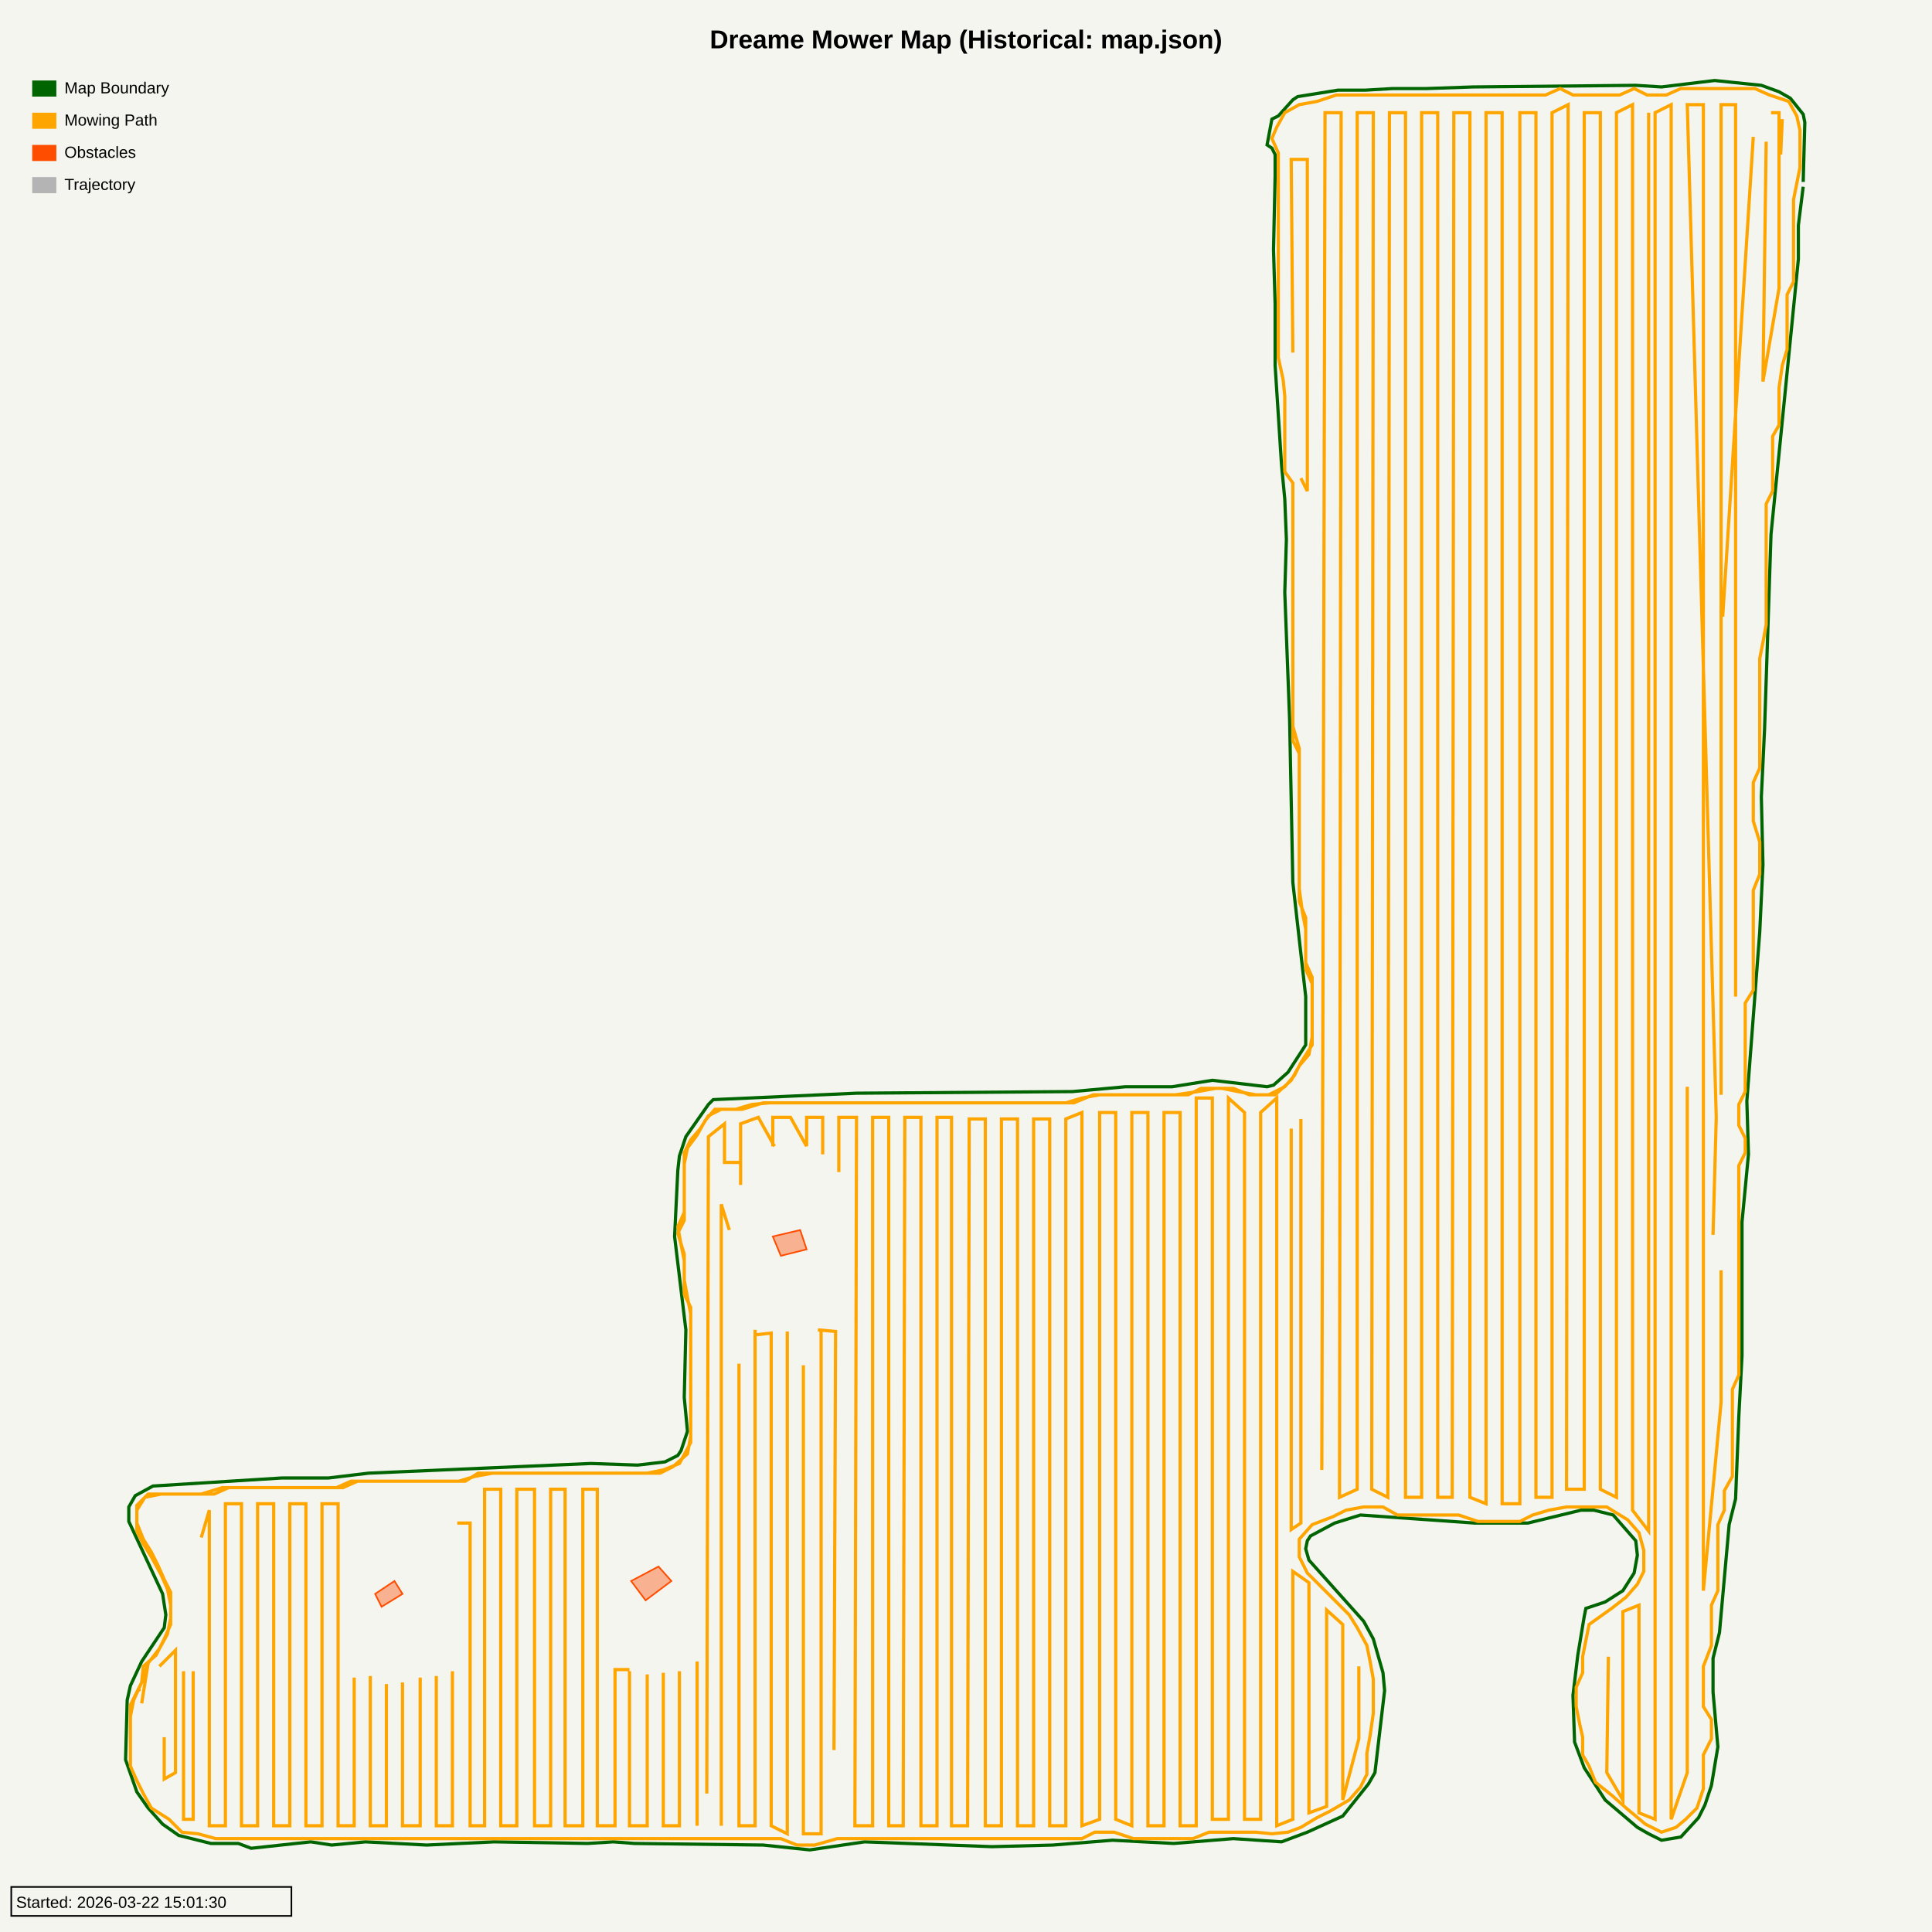
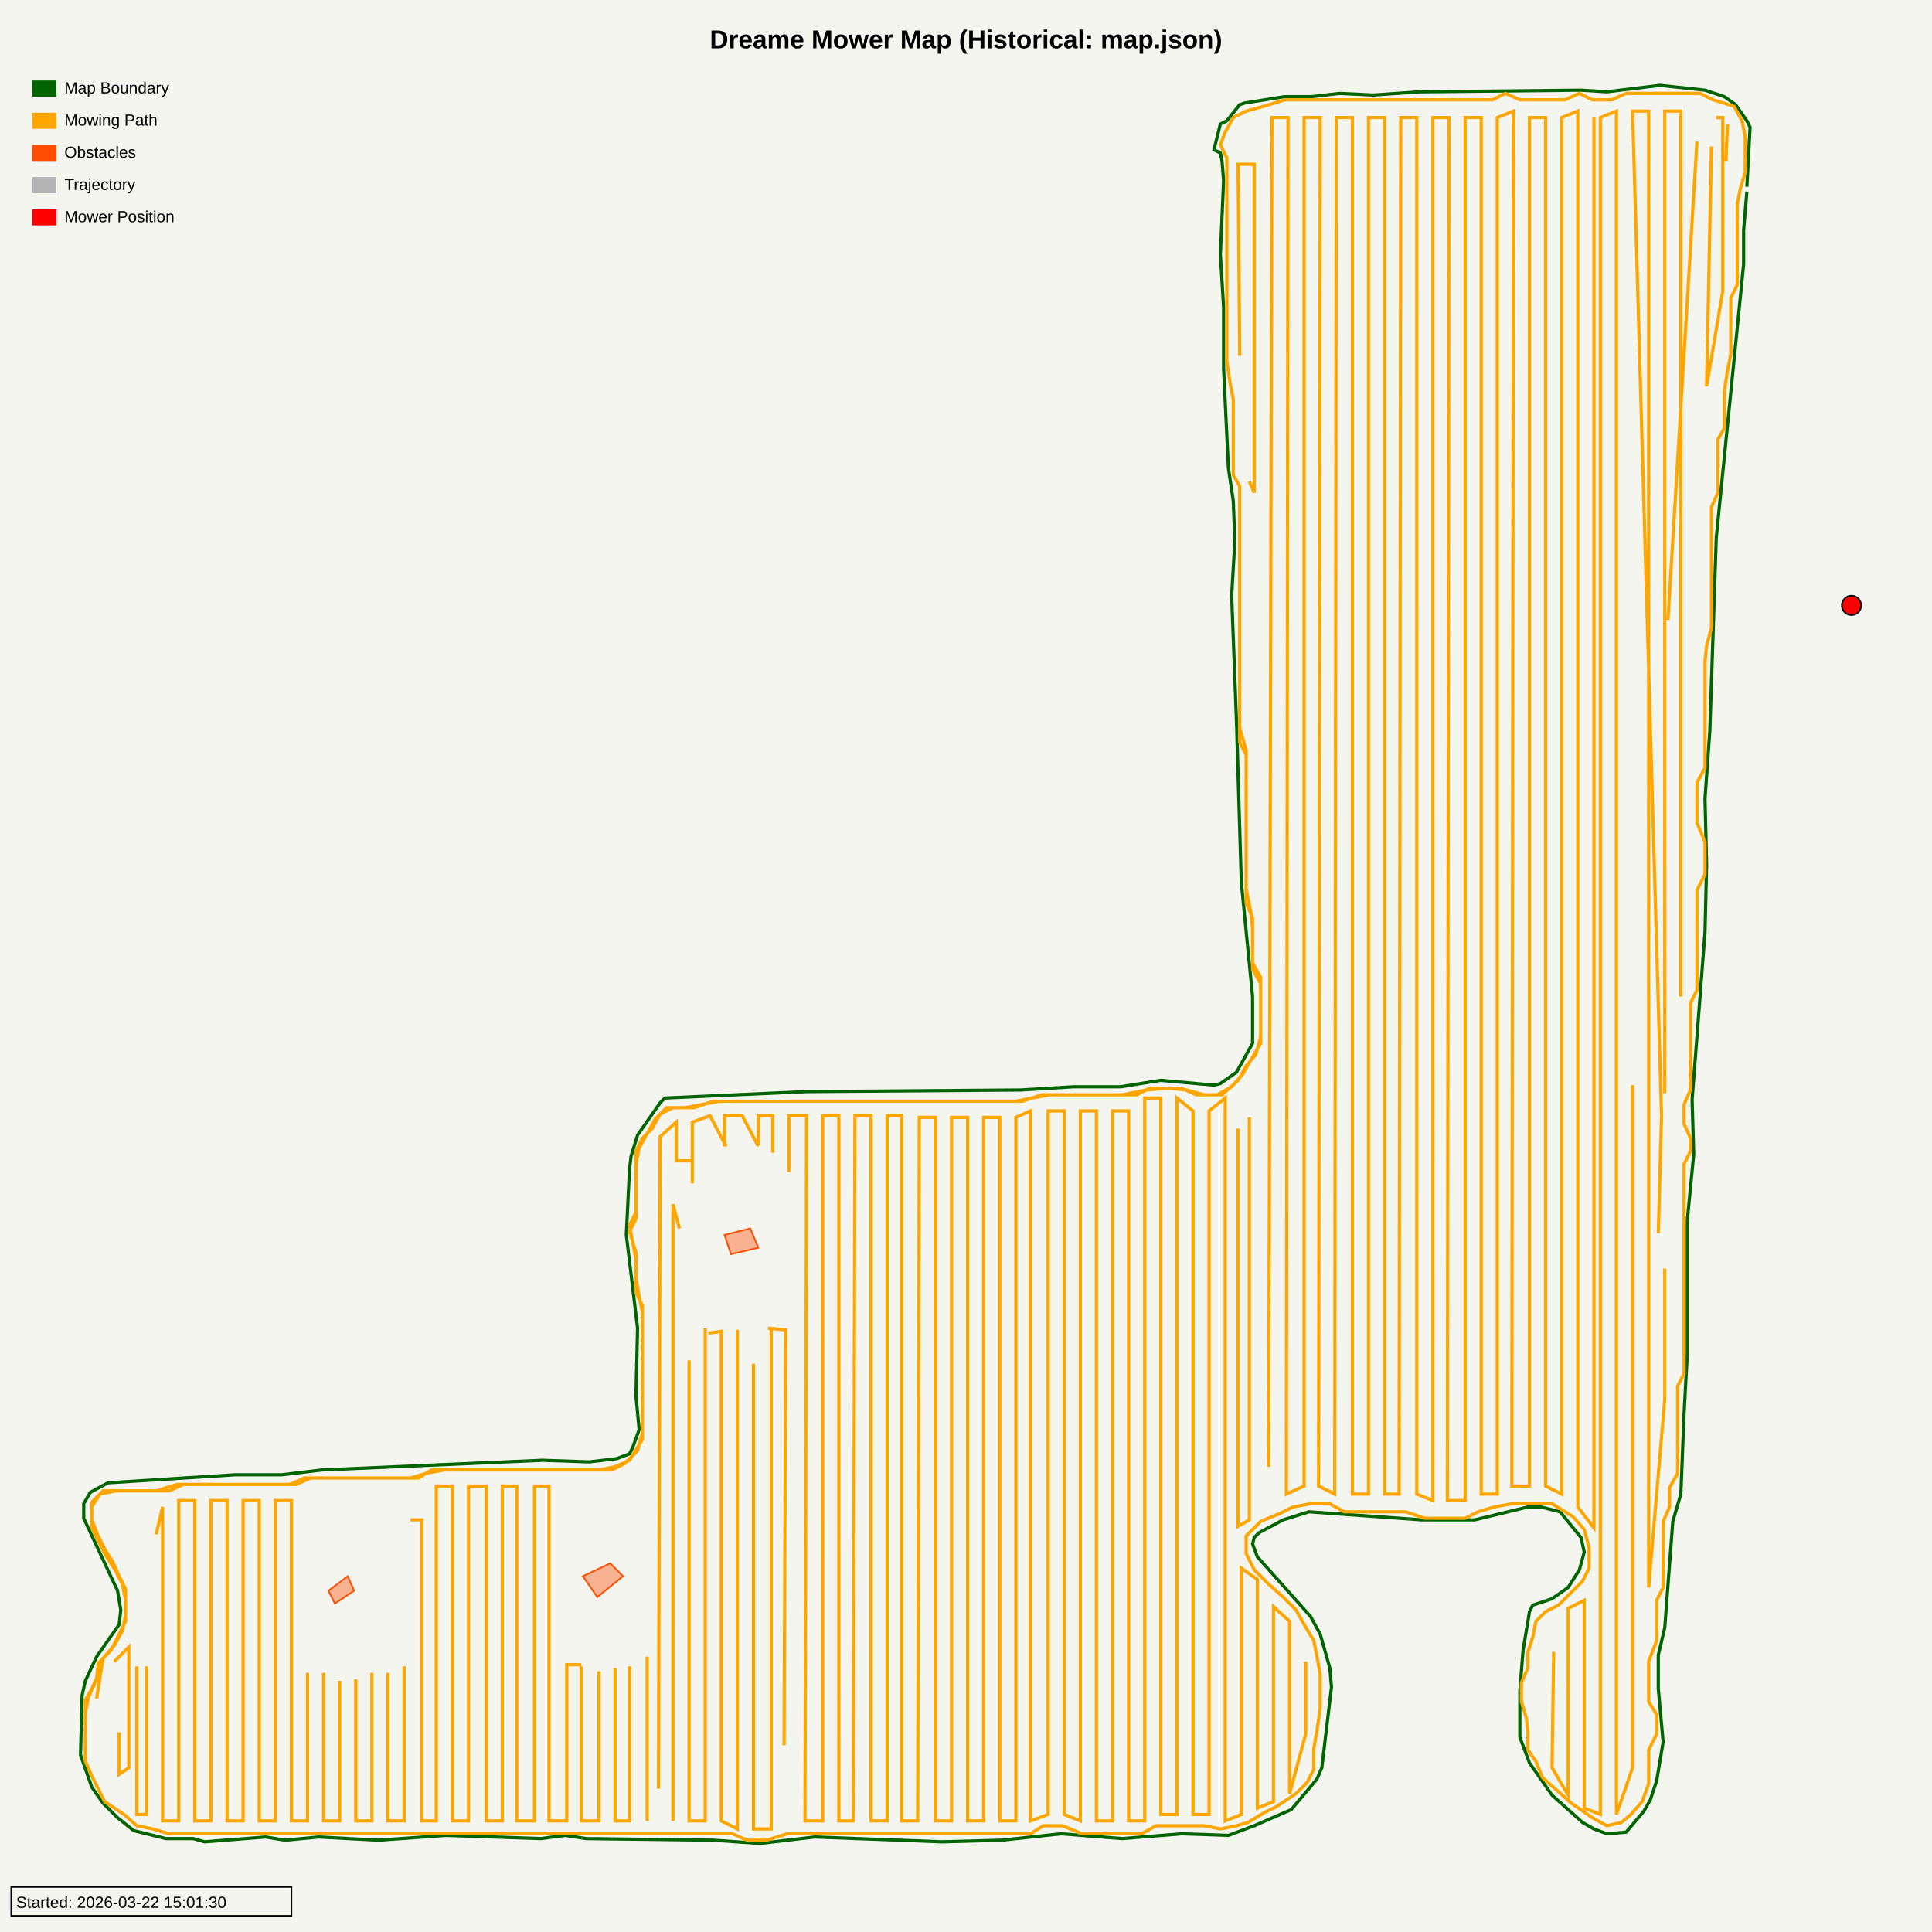
<svg xmlns="http://www.w3.org/2000/svg" width="1200" height="1200" viewBox="0 0 1200 1200">
  <rect width="100%" height="100%" fill="#f5f5f0" />
-   <path d="M 1120 113 L 1121 76 L 1120 71 L 1112 61 L 1105 57 L 1094 53 L 1065 50 L 1032 54 L 1016 53 L 915 54 L 886 55 L 865 55 L 848 56 L 831 56 L 806 60 L 803 62 L 794 72 L 790 74 L 787 90 L 790 92 L 792 96 L 792 109 L 791 155 L 792 189 L 792 227 L 796 289 L 798 310 L 799 335 L 798 368 L 801 447 L 803 548 L 811 619 L 811 649 L 800 666 L 791 674 L 787 675 L 753 671 L 728 675 L 699 675 L 666 678 L 532 679 L 443 683 L 440 686 L 426 706 L 422 718 L 421 727 L 419 768 L 426 826 L 425 868 L 427 889 L 423 901 L 421 904 L 413 908 L 396 910 L 367 909 L 229 915 L 204 918 L 175 918 L 95 923 L 84 929 L 80 936 L 80 945 L 101 990 L 103 1003 L 102 1011 L 88 1032 L 81 1047 L 79 1056 L 78 1093 L 85 1113 L 92 1123 L 101 1133 L 111 1140 L 131 1145 L 148 1145 L 156 1148 L 193 1144 L 206 1146 L 227 1144 L 265 1146 L 307 1144 L 365 1145 L 381 1144 L 394 1145 L 474 1146 L 503 1149 L 537 1144 L 616 1147 L 654 1146 L 691 1143 L 729 1145 L 766 1142 L 796 1144 L 812 1138 L 834 1128 L 850 1108 L 854 1101 L 860 1050 L 859 1039 L 853 1018 L 847 1007 L 813 969 L 811 962 L 812 957 L 814 954 L 829 946 L 845 941 L 916 946 L 941 946 L 949 946 L 982 938 L 990 938 L 1002 941 L 1016 957 L 1017 966 L 1015 977 L 1008 988 L 997 995 L 985 999 L 984 1004 L 980 1028 L 977 1053 L 978 1082 L 984 1098 L 997 1118 L 1017 1135 L 1024 1139 L 1032 1143 L 1044 1141 L 1055 1129 L 1059 1121 L 1063 1109 L 1067 1085 L 1064 1051 L 1064 1030 L 1068 1014 L 1074 947 L 1078 931 L 1080 880 L 1082 842 L 1082 759 L 1086 717 L 1085 684 L 1093 579 L 1095 537 L 1094 495 L 1096 453 L 1100 332 L 1117 161 L 1117 140 L 1120 116" stroke="#006400" stroke-width="2" fill="none" />
-   <path d="M 1078 619 L 1078 65 L 1069 65 L 1069 680 M 1069 789 L 1069 871 L 1058 988 L 1058 65 L 1048 65 L 1066 694 L 1064 767 M 1048 675 L 1048 1101 L 1038 1130 L 1038 65 L 1028 70 L 1028 1130 L 1018 1126 L 1018 997 L 1008 1001 L 1008 1118 L 998 1101 L 999 1029 M 1070 383 L 1089 85 M 1100 70 L 1105 70 L 1105 179 L 1095 237 L 1097 88 M 1107 74 L 1106 96 M 1024 70 L 1024 951 L 1014 938 L 1014 65 L 1004 70 L 1004 930 L 994 925 L 994 70 L 984 70 L 984 925 L 973 925 L 974 65 L 964 70 L 964 930 L 954 930 L 954 70 L 944 70 L 944 934 L 933 934 L 933 70 L 923 70 L 923 934 L 913 930 L 913 70 L 903 70 L 902 930 L 893 930 L 893 70 L 883 70 L 883 930 L 873 930 L 873 70 L 863 70 L 862 930 L 852 925 L 853 70 L 843 70 L 843 925 L 832 930 L 833 70 L 823 70 L 821 913 M 808 297 L 812 305 L 812 99 L 802 99 L 803 219 M 808 695 L 808 946 L 802 950 L 802 701 M 844 1035 L 844 1080 L 834 1118 L 834 1009 L 824 1000 L 824 1122 L 813 1126 L 813 983 L 803 976 L 803 1130 L 793 1134 L 793 682 L 783 691 L 783 1130 L 773 1130 L 773 691 L 763 682 L 763 1130 L 753 1130 L 753 682 L 743 682 L 743 1134 L 733 1134 L 733 691 L 723 691 L 723 1134 L 713 1134 L 713 691 L 703 691 L 703 1134 L 693 1130 L 693 691 L 683 691 L 683 1130 L 672 1134 L 672 691 L 662 695 L 662 1134 L 652 1134 L 652 695 L 642 695 L 642 1134 L 632 1134 L 632 695 L 622 695 L 622 1134 L 612 1134 L 612 695 L 602 695 L 601 1134 L 591 1134 L 591 694 L 582 694 L 582 1134 L 572 1134 L 572 694 L 562 694 L 561 1134 L 552 1134 L 552 694 L 542 694 L 542 1134 L 531 1134 L 532 694 L 521 694 L 521 728 M 511 717 L 511 694 L 501 694 L 501 712 M 501 712 L 491 694 L 480 694 L 480 712 M 481 712 L 471 694 L 460 698 L 460 736 M 461 722 L 450 722 L 450 698 L 440 706 L 439 1114 M 448 1134 L 448 748 L 453 764 M 459 847 L 459 1134 L 469 1134 L 469 826 M 470 829 L 479 828 L 479 1134 L 489 1139 L 489 827 M 489 827 M 499 848 L 499 1139 L 510 1139 L 510 826 M 508 826 L 519 827 L 518 1087 M 433 1134 L 433 1032 M 433 1034 M 422 1038 L 422 1134 L 412 1134 L 412 1039 M 412 1040 M 402 1040 L 402 1134 L 391 1134 L 391 1038 M 391 1037 L 382 1037 L 382 1134 L 371 1134 L 371 925 L 362 925 L 362 1134 L 351 1134 L 351 925 L 342 925 L 342 1134 L 332 1134 L 332 925 L 321 925 L 321 1134 L 311 1134 L 311 925 L 301 925 L 301 1134 L 292 1134 L 292 1114 L 292 946 L 284 946 M 281 1038 L 281 1134 L 271 1134 L 271 1041 M 261 1042 L 261 1134 L 250 1134 L 250 1045 M 240 1046 L 240 1134 L 230 1134 L 230 1041 M 220 1042 L 220 1134 L 210 1134 L 210 934 L 200 934 L 200 1134 L 190 1134 L 190 934 L 180 934 L 180 1134 L 170 1134 L 170 934 L 160 934 L 160 1134 L 150 1134 L 150 934 L 140 934 L 140 1134 L 130 1134 L 130 938 L 125 955 M 120 1038 L 120 1130 L 114 1130 L 114 1071 L 114 1048 M 114 1038 L 114 1130 L 114 1039 M 99 1035 L 109 1025 L 109 1101 L 102 1105 L 102 1079 M 104 1080 M 81 1066 L 83 1056 L 88 1045 L 89 1035 L 97 1028 L 102 1018 L 106 1009 L 106 997 L 104 987 L 100 978 L 94 967 L 89 959 L 85 951 L 85 938 L 90 930 L 100 928 L 113 928 L 125 928 L 138 924 L 151 924 L 163 924 L 176 924 L 188 924 L 201 924 L 213 924 L 222 920 L 239 920 L 251 920 L 264 920 L 276 920 L 289 920 L 297 915 L 310 915 L 323 915 L 339 915 L 352 915 L 365 915 L 377 915 L 390 915 L 402 915 L 412 913 L 422 909 L 429 896 L 429 884 L 429 871 L 429 858 L 429 846 L 429 829 L 429 816 L 427 806 L 425 795 L 425 783 L 423 773 L 421 762 L 425 753 L 425 738 L 425 727 L 425 716 L 429 708 L 435 701 L 440 693 L 448 689 L 461 689 L 474 685 L 486 685 L 499 685 L 511 685 L 524 685 L 537 685 L 549 685 L 562 685 L 579 685 L 591 685 L 604 685 L 616 685 L 629 685 L 641 685 L 654 685 L 667 685 L 679 680 L 692 680 L 704 680 L 717 680 L 730 680 L 744 678 L 755 676 L 766 676 L 776 680 L 788 680 L 798 675 L 804 668 L 808 660 L 815 649 L 815 636 L 815 623 L 815 611 L 811 602 L 811 590 L 811 577 L 809 567 L 807 552 L 807 540 L 807 527 L 807 514 L 807 502 L 807 489 L 807 477 L 807 465 L 803 451 L 803 439 L 803 426 L 803 418 L 803 405 L 803 397 L 803 380 L 803 368 L 803 356 L 803 347 L 803 335 L 803 322 L 803 314 L 803 300 L 798 293 L 798 281 L 798 269 L 798 258 L 798 246 L 797 236 L 794 222 L 794 209 L 794 197 L 794 185 L 794 173 L 794 160 L 794 148 L 794 136 L 794 120 L 794 107 L 794 95 L 790 86 L 793 79 L 798 70 L 807 65 L 818 63 L 830 59 L 843 59 L 855 59 L 868 59 L 881 59 L 897 59 L 910 59 L 923 59 L 935 59 L 948 59 L 960 59 L 969 55 L 977 59 L 994 59 L 1006 59 L 1015 55 L 1023 59 L 1035 59 L 1044 55 L 1057 55 L 1065 55 L 1078 55 L 1090 55 L 1099 59 L 1111 63 L 1116 72 L 1118 81 L 1118 93 L 1118 104 L 1116 114 L 1114 124 L 1114 136 L 1114 151 L 1114 163 L 1114 175 L 1110 183 L 1110 195 L 1110 206 L 1110 217 L 1107 227 L 1105 241 L 1105 253 L 1105 264 L 1101 271 L 1101 283 L 1101 294 L 1101 305 L 1097 313 L 1097 329 L 1097 341 L 1097 353 L 1097 365 L 1097 377 L 1097 388 L 1095 399 L 1093 409 L 1093 426 L 1093 439 L 1093 451 L 1093 464 L 1093 477 L 1089 486 L 1089 498 L 1089 510 L 1093 523 L 1093 531 L 1093 543 L 1089 553 L 1089 565 L 1089 577 L 1089 590 L 1089 602 L 1089 615 L 1084 623 L 1084 636 L 1084 653 L 1084 665 L 1084 678 L 1080 686 L 1080 699 L 1084 707 L 1084 716 L 1080 724 L 1080 737 L 1080 749 L 1080 762 L 1080 779 L 1080 791 L 1080 804 L 1080 816 L 1080 829 L 1080 842 L 1080 854 L 1076 863 L 1076 879 L 1076 892 L 1076 904 L 1076 917 L 1071 926 L 1071 938 L 1067 947 L 1067 959 L 1067 976 L 1067 988 L 1063 997 L 1063 1009 L 1063 1022 L 1058 1035 L 1058 1047 L 1058 1060 L 1063 1068 L 1063 1080 L 1058 1090 L 1058 1100 L 1058 1111 L 1054 1123 L 1047 1130 L 1041 1135 L 1032 1138 L 1022 1133 L 1010 1123 L 1001 1115 L 991 1107 L 987 1097 L 983 1090 L 983 1079 L 981 1070 L 979 1060 L 979 1048 L 983 1039 L 983 1029 L 985 1019 L 987 1009 L 994 1004 L 1001 999 L 1010 992 L 1017 984 L 1021 976 L 1021 963 L 1018 952 L 1011 944 L 998 936 L 985 936 L 973 936 L 962 938 L 952 941 L 944 945 L 931 945 L 918 945 L 906 941 L 893 941 L 881 941 L 868 941 L 859 936 L 847 936 L 836 938 L 828 942 L 815 947 L 807 956 L 807 967 L 812 977 L 821 986 L 829 994 L 838 1003 L 843 1011 L 849 1022 L 851 1032 L 853 1043 L 853 1051 L 853 1064 L 851 1078 L 849 1089 L 849 1102 L 845 1110 L 838 1118 L 826 1125 L 818 1129 L 808 1135 L 800 1138 L 790 1139 L 780 1138 L 767 1138 L 751 1138 L 741 1142 L 730 1142 L 717 1142 L 704 1142 L 692 1138 L 680 1138 L 672 1142 L 659 1142 L 646 1142 L 635 1142 L 622 1142 L 610 1142 L 594 1142 L 581 1142 L 569 1142 L 557 1142 L 544 1142 L 532 1142 L 520 1142 L 506 1146 L 495 1146 L 485 1142 L 474 1142 L 457 1142 L 444 1142 L 432 1142 L 419 1142 L 407 1142 L 394 1142 L 381 1142 L 369 1142 L 352 1142 L 339 1142 L 327 1142 L 314 1142 L 302 1142 L 289 1142 L 276 1142 L 264 1142 L 247 1142 L 235 1142 L 222 1142 L 209 1142 L 197 1142 L 184 1142 L 172 1142 L 159 1142 L 146 1142 L 134 1142 L 123 1139 L 113 1138 L 105 1130 L 94 1123 L 89 1114 L 85 1106 L 81 1097 L 81 1086 L 81 1070 L 81 1059 L 85 1051 L 87 1049 M 89 1043 L 92 1033 L 99 1024 L 104 1015 L 106 1005 L 106 989 L 102 981 L 98 972 L 94 964 L 89 956 L 85 946 L 85 935 L 92 928 L 109 928 L 121 928 L 133 928 L 142 924 L 155 924 L 167 924 L 180 924 L 193 924 L 209 924 L 218 920 L 230 920 L 243 920 L 255 920 L 272 920 L 285 920 L 295 917 L 306 915 L 318 915 L 331 915 L 344 915 L 356 915 L 373 915 L 386 915 L 398 915 L 410 915 L 418 911 L 427 903 L 429 892 L 429 879 L 429 863 L 429 850 L 429 837 L 429 825 L 429 812 L 425 804 L 425 791 L 425 779 L 421 766 L 425 758 L 425 746 L 425 734 L 425 723 L 427 713 L 433 705 L 438 696 L 444 689 L 457 689 L 467 686 L 478 685 L 490 685 L 507 685 L 520 685 L 532 685 L 545 685 L 558 685 L 570 685 L 583 685 L 595 685 L 612 685 L 625 685 L 637 685 L 650 685 L 662 685 L 672 682 L 683 680 L 696 680 L 713 680 L 725 680 L 738 680 L 746 676 L 759 676 L 769 678 L 780 680 L 792 680 L 802 671 L 807 662 L 813 655 L 815 644 L 815 632 L 815 619 L 815 607 L 811 598 L 811 581 L 811 570 L 807 560 L 807 548 L 807 535 L 807 519 L 807 506 L 807 493 L 807 481 L 807 468 L 803 460 L 803 447 L 803 435 L 803 418 L 803 405 L 803 397 L 803 380 L 803 368 L 803 356 L 803 347 L 803 335 L 803 322 L 803 314 L 803 300 L 798 293 L 798 281 L 798 269 L 798 258 L 798 246 L 797 236 L 794 222 L 794 209 L 794 197 L 794 185 L 794 173 L 794 160 L 794 148 L 794 136 L 794 120 L 794 107 L 794 95 L 790 86 L 793 79 L 798 70 L 807 65 L 818 63 L 830 59 L 843 59 L 855 59 L 868 59 L 881 59 L 897 59 L 910 59 L 923 59 L 935 59 L 948 59 L 960 59 L 969 55 L 977 59 L 994 59 L 1006 59 L 1015 55 L 1023 59 L 1035 59 L 1044 55 L 1057 55 L 1065 55 L 1078 55 L 1090 55 L 1099 59 L 1111 63 L 1116 72 L 1118 81 L 1118 93 L 1118 104 L 1116 114 L 1114 124 L 1114 136 L 1114 151 L 1114 163 L 1114 175 L 1110 183 L 1110 195 L 1110 206 L 1110 217 L 1107 227 L 1105 241 L 1105 253 L 1105 264 L 1101 271 L 1101 283 L 1101 294 L 1101 305 L 1097 313 L 1097 329 L 1097 341 L 1097 353 L 1097 365 L 1097 377 L 1097 388 L 1095 399 L 1093 409 L 1093 426 L 1093 439 L 1093 451 L 1093 464 L 1093 477 L 1089 486 L 1089 498 L 1089 510 L 1093 523 L 1093 531 L 1093 543 L 1089 553 L 1089 565 L 1089 577 L 1089 590 L 1089 602 L 1089 615 L 1084 623 L 1084 636 L 1084 653 L 1084 665 L 1084 678 L 1080 686 L 1080 699 L 1084 707 L 1084 716 L 1080 724 L 1080 737 L 1080 749 L 1080 762 L 1080 779 L 1080 791 L 1080 804 L 1080 816 L 1080 829 L 1080 842 L 1080 854 L 1076 863 L 1076 879 L 1076 892 L 1076 904 L 1076 917 L 1071 926 L 1071 938 L 1067 947 L 1067 959 L 1067 976 L 1067 988 L 1063 997 L 1063 1009 L 1063 1022 L 1058 1035 L 1058 1047 L 1058 1060 L 1063 1068 L 1063 1080 L 1058 1090 L 1058 1100 L 1058 1111 L 1054 1123 L 1047 1130 L 1041 1135 L 1032 1138 L 1022 1133 L 1010 1123 L 1001 1115 L 991 1107 L 987 1097 L 983 1090 L 983 1079 L 981 1070 L 979 1060 L 979 1048 L 983 1039 L 983 1029 L 985 1019 L 987 1009 L 994 1004 L 1001 999 L 1010 992 L 1017 984 L 1021 976 L 1021 963 L 1018 952 L 1011 944 L 998 936 L 985 936 L 973 936 L 962 938 L 952 941 L 944 945 L 931 945 L 918 945 L 906 941 L 893 941 L 881 941 L 868 941 L 859 936 L 847 936 L 836 938 L 828 942 L 815 947 L 807 956 L 807 967 L 812 977 L 821 986 L 829 994 L 838 1003 L 843 1011 L 849 1022 L 851 1032 L 853 1043 L 853 1051 L 853 1064 L 851 1078 L 849 1089 L 849 1102 L 845 1110 L 838 1118 L 826 1125 L 818 1129 L 808 1135 L 800 1138 L 790 1139 L 780 1138 L 767 1138 L 751 1138 L 741 1142 L 730 1142 L 717 1142 L 704 1142 L 692 1138 L 680 1138 L 672 1142 L 659 1142 L 646 1142 L 635 1142 L 622 1142 L 610 1142 L 594 1142 L 581 1142 L 569 1142 L 557 1142 L 544 1142 L 532 1142 L 520 1142 L 506 1146 L 495 1146 L 485 1142 L 474 1142 L 457 1142 L 444 1142 L 432 1142 L 419 1142 L 407 1142 L 394 1142 L 381 1142 L 369 1142 L 352 1142 L 339 1142 L 327 1142 L 314 1142 L 302 1142 L 289 1142 L 276 1142 L 264 1142 L 247 1142 L 235 1142 L 222 1142 L 209 1142 L 197 1142 L 184 1142 L 172 1142 L 159 1142 L 146 1142 L 134 1142 L 123 1139 L 113 1138 L 105 1130 L 94 1123 L 89 1114 L 85 1106 L 81 1097 L 81 1086 L 81 1070 L 81 1059 L 85 1051 L 89 1043 L 92 1033 L 88 1058" stroke="#ffa500" stroke-width="2" fill="none" />
-   <polygon points="485,780 480,768 497,764 501,776" fill="#ff4d0065" stroke="#ff4d00" />
-   <polygon points="401,994 392,982 409,973 417,982" fill="#ff4d0065" stroke="#ff4d00" />
-   <polygon points="237,998 233,990 245,982 250,990" fill="#ff4d0065" stroke="#ff4d00" />
+   <path d="M 1085 116 L 1087 79 L 1085 75 L 1078 65 L 1071 60 L 1059 56 L 1031 53 L 998 57 L 982 56 L 882 57 L 853 59 L 832 58 L 815 60 L 798 60 L 773 64 L 770 65 L 762 75 L 758 77 L 754 93 L 758 95 L 759 100 L 760 112 L 758 158 L 760 191 L 760 229 L 763 291 L 766 311 L 767 336 L 765 370 L 768 448 L 771 548 L 778 619 L 778 648 L 768 666 L 758 673 L 754 674 L 721 671 L 696 675 L 667 675 L 634 677 L 501 678 L 413 682 L 410 685 L 396 705 L 392 718 L 391 726 L 389 767 L 396 825 L 395 867 L 397 888 L 393 899 L 391 903 L 383 906 L 366 908 L 337 907 L 200 913 L 175 916 L 146 916 L 67 921 L 56 927 L 52 934 L 52 943 L 73 988 L 75 1000 L 74 1009 L 60 1029 L 53 1044 L 51 1053 L 50 1090 L 57 1110 L 64 1120 L 73 1129 L 83 1137 L 103 1142 L 120 1142 L 127 1144 L 165 1141 L 177 1143 L 198 1141 L 235 1143 L 277 1140 L 336 1142 L 351 1140 L 364 1142 L 443 1143 L 472 1145 L 506 1141 L 585 1144 L 622 1143 L 659 1139 L 697 1142 L 734 1139 L 763 1140 L 779 1134 L 802 1124 L 818 1105 L 821 1098 L 827 1048 L 826 1036 L 820 1015 L 814 1004 L 781 967 L 778 959 L 779 955 L 782 952 L 797 944 L 813 939 L 883 944 L 908 944 L 916 944 L 949 936 L 957 936 L 969 939 L 982 955 L 984 964 L 981 975 L 974 986 L 964 993 L 952 997 L 950 1001 L 946 1025 L 944 1050 L 944 1079 L 950 1095 L 964 1115 L 983 1132 L 990 1136 L 998 1139 L 1010 1138 L 1021 1125 L 1025 1118 L 1029 1106 L 1033 1082 L 1030 1049 L 1030 1028 L 1034 1011 L 1039 945 L 1044 928 L 1046 878 L 1048 841 L 1048 758 L 1052 717 L 1051 683 L 1059 579 L 1060 537 L 1059 496 L 1062 454 L 1066 334 L 1083 164 L 1083 143 L 1085 119" stroke="#006400" stroke-width="2" fill="none" />
+   <path d="M 1044 619 L 1044 69 L 1034 69 L 1034 679 M 1034 788 L 1034 869 L 1024 986 L 1024 69 L 1014 69 L 1032 693 L 1030 766 M 1014 674 L 1014 1098 L 1004 1127 L 1004 69 L 994 73 L 994 1127 L 984 1123 L 984 994 L 974 999 L 974 1115 L 964 1098 L 965 1026 M 1036 385 L 1054 88 M 1066 73 L 1070 73 L 1070 181 L 1060 240 L 1063 91 M 1073 77 L 1072 100 M 990 73 L 990 949 L 980 936 L 980 69 L 970 73 L 970 928 L 960 923 L 960 73 L 950 73 L 950 923 L 939 923 L 940 69 L 930 73 L 930 928 L 920 928 L 920 73 L 910 73 L 910 932 L 899 932 L 900 73 L 890 73 L 890 932 L 880 928 L 880 73 L 870 73 L 869 928 L 860 928 L 860 73 L 850 73 L 850 928 L 840 928 L 840 73 L 830 73 L 829 928 L 819 923 L 820 73 L 810 73 L 810 923 L 799 928 L 800 73 L 790 73 L 788 911 M 776 299 L 779 306 L 779 102 L 769 102 L 770 221 M 776 694 L 776 944 L 769 948 L 769 701 M 811 1032 L 811 1077 L 801 1114 L 801 1007 L 791 998 L 791 1119 L 781 1123 L 781 981 L 771 974 L 771 1127 L 761 1131 L 761 682 L 751 690 L 751 1127 L 741 1127 L 741 690 L 731 682 L 731 1127 L 721 1127 L 721 682 L 711 682 L 711 1131 L 701 1131 L 701 690 L 691 690 L 691 1131 L 681 1131 L 681 690 L 671 690 L 671 1131 L 661 1127 L 661 690 L 651 690 L 651 1127 L 640 1131 L 640 690 L 631 694 L 631 1131 L 621 1131 L 621 694 L 611 694 L 611 1131 L 601 1131 L 601 694 L 591 694 L 591 1131 L 581 1131 L 581 694 L 571 694 L 570 1131 L 560 1131 L 560 693 L 551 693 L 551 1131 L 541 1131 L 541 693 L 531 693 L 530 1131 L 521 1131 L 521 693 L 511 693 L 511 1131 L 500 1131 L 501 693 L 490 693 L 490 728 M 480 716 L 480 693 L 471 693 L 471 711 M 471 712 L 461 693 L 450 693 L 450 712 M 451 712 L 441 693 L 430 697 L 430 735 M 431 721 L 420 721 L 420 697 L 410 706 L 409 1111 M 418 1131 L 418 748 L 422 763 M 428 845 L 428 1131 L 438 1131 L 438 825 M 440 828 L 448 827 L 448 1131 L 458 1136 L 458 826 M 458 826 M 468 847 L 468 1136 L 479 1136 L 479 825 M 477 825 L 488 826 L 487 1084 M 402 1131 L 402 1029 M 402 1031 M 391 1035 L 391 1131 L 382 1131 L 382 1036 M 382 1038 M 372 1038 L 372 1131 L 361 1131 L 361 1035 M 361 1034 L 352 1034 L 352 1131 L 341 1131 L 341 923 L 332 923 L 332 1131 L 321 1131 L 321 923 L 312 923 L 312 1131 L 302 1131 L 302 923 L 291 923 L 291 1131 L 281 1131 L 281 923 L 271 923 L 271 1131 L 262 1131 L 262 1111 L 262 944 L 255 944 M 251 1035 L 251 1131 L 241 1131 L 241 1039 M 231 1039 L 231 1131 L 221 1131 L 221 1043 M 211 1044 L 211 1131 L 201 1131 L 201 1039 M 191 1039 L 191 1131 L 181 1131 L 181 932 L 171 932 L 171 1131 L 161 1131 L 161 932 L 151 932 L 151 1131 L 141 1131 L 141 932 L 131 932 L 131 1131 L 121 1131 L 121 932 L 111 932 L 111 1131 L 101 1131 L 101 936 L 97 953 M 91 1035 L 91 1127 L 85 1127 L 85 1069 L 85 1045 M 85 1035 L 85 1127 L 85 1036 M 71 1032 L 80 1023 L 80 1098 L 74 1102 L 74 1076 M 75 1077 M 53 1064 L 55 1054 L 60 1043 L 61 1033 L 69 1025 L 74 1015 L 78 1007 L 78 994 L 76 984 L 72 976 L 65 965 L 61 957 L 57 949 L 57 936 L 62 928 L 72 926 L 85 926 L 97 926 L 110 922 L 122 922 L 135 922 L 147 922 L 160 922 L 172 922 L 184 922 L 193 918 L 210 918 L 222 918 L 235 918 L 247 918 L 260 918 L 268 913 L 281 913 L 293 913 L 310 913 L 322 913 L 335 913 L 347 913 L 360 913 L 372 913 L 382 911 L 391 907 L 399 894 L 399 882 L 399 869 L 399 857 L 399 844 L 399 828 L 399 815 L 397 805 L 395 794 L 395 782 L 393 772 L 391 761 L 395 753 L 395 738 L 395 726 L 395 715 L 399 707 L 405 701 L 410 692 L 418 688 L 431 688 L 443 684 L 456 684 L 468 684 L 481 684 L 493 684 L 506 684 L 518 684 L 531 684 L 547 684 L 560 684 L 572 684 L 585 684 L 597 684 L 610 684 L 622 684 L 635 684 L 647 680 L 660 680 L 672 680 L 685 680 L 697 680 L 712 677 L 723 676 L 734 676 L 743 680 L 756 680 L 765 675 L 772 667 L 776 660 L 783 648 L 783 636 L 783 623 L 783 611 L 778 602 L 778 590 L 778 577 L 777 567 L 774 552 L 774 540 L 774 527 L 774 515 L 774 502 L 774 490 L 774 477 L 774 466 L 770 452 L 770 440 L 770 427 L 770 419 L 770 406 L 770 398 L 770 381 L 770 369 L 770 357 L 770 349 L 770 336 L 770 324 L 770 316 L 770 302 L 766 295 L 766 283 L 766 271 L 766 260 L 766 248 L 764 238 L 762 224 L 762 211 L 762 200 L 762 187 L 762 175 L 762 163 L 762 150 L 762 139 L 762 123 L 762 110 L 762 98 L 758 90 L 761 82 L 766 73 L 774 69 L 785 66 L 798 62 L 810 62 L 823 62 L 835 62 L 848 62 L 864 62 L 877 62 L 889 62 L 902 62 L 914 62 L 927 62 L 935 58 L 944 62 L 960 62 L 972 62 L 981 58 L 989 62 L 1001 62 L 1010 58 L 1023 58 L 1031 58 L 1044 58 L 1056 58 L 1064 62 L 1077 66 L 1082 75 L 1084 85 L 1084 96 L 1084 107 L 1081 117 L 1079 127 L 1079 139 L 1079 154 L 1079 165 L 1079 177 L 1075 185 L 1075 197 L 1075 209 L 1075 220 L 1073 230 L 1071 243 L 1071 255 L 1071 266 L 1067 273 L 1067 285 L 1067 296 L 1067 306 L 1063 315 L 1063 331 L 1063 343 L 1063 355 L 1063 366 L 1063 378 L 1063 390 L 1060 401 L 1059 411 L 1059 427 L 1059 440 L 1059 452 L 1059 465 L 1059 477 L 1054 486 L 1054 498 L 1054 511 L 1059 523 L 1059 532 L 1059 543 L 1054 553 L 1054 565 L 1054 577 L 1054 590 L 1054 602 L 1054 615 L 1050 623 L 1050 636 L 1050 652 L 1050 665 L 1050 677 L 1046 686 L 1046 698 L 1050 707 L 1050 715 L 1046 723 L 1046 736 L 1046 748 L 1046 761 L 1046 778 L 1046 790 L 1046 803 L 1046 815 L 1046 828 L 1046 840 L 1046 853 L 1042 861 L 1042 878 L 1042 890 L 1042 903 L 1042 915 L 1037 924 L 1037 936 L 1033 945 L 1033 957 L 1033 974 L 1033 986 L 1029 994 L 1029 1007 L 1029 1019 L 1024 1032 L 1024 1044 L 1024 1057 L 1029 1065 L 1029 1077 L 1024 1087 L 1024 1097 L 1024 1108 L 1020 1119 L 1013 1127 L 1007 1132 L 998 1134 L 989 1129 L 976 1120 L 967 1112 L 958 1104 L 954 1094 L 949 1087 L 949 1076 L 948 1067 L 945 1057 L 945 1045 L 949 1036 L 949 1026 L 952 1017 L 954 1007 L 960 1001 L 968 997 L 976 989 L 983 982 L 987 974 L 987 961 L 984 950 L 977 942 L 964 934 L 952 934 L 939 934 L 928 936 L 918 939 L 910 943 L 898 943 L 885 943 L 873 939 L 860 939 L 848 939 L 835 939 L 826 934 L 814 934 L 803 936 L 795 940 L 783 945 L 774 954 L 774 965 L 779 975 L 788 984 L 797 992 L 805 1000 L 810 1009 L 816 1019 L 818 1029 L 820 1040 L 820 1049 L 820 1061 L 818 1075 L 816 1086 L 816 1099 L 812 1107 L 805 1114 L 793 1122 L 785 1126 L 775 1132 L 768 1134 L 758 1136 L 748 1134 L 735 1134 L 718 1134 L 709 1139 L 697 1139 L 685 1139 L 672 1139 L 660 1134 L 648 1134 L 640 1139 L 627 1139 L 615 1139 L 603 1139 L 591 1139 L 578 1139 L 562 1139 L 550 1139 L 538 1139 L 526 1139 L 513 1139 L 502 1139 L 489 1139 L 476 1143 L 464 1143 L 455 1139 L 443 1139 L 426 1139 L 414 1139 L 401 1139 L 389 1139 L 376 1139 L 364 1139 L 351 1139 L 339 1139 L 322 1139 L 310 1139 L 297 1139 L 285 1139 L 272 1139 L 260 1139 L 247 1139 L 235 1139 L 218 1139 L 205 1139 L 193 1139 L 180 1139 L 168 1139 L 155 1139 L 143 1139 L 130 1139 L 118 1139 L 105 1139 L 95 1136 L 85 1134 L 77 1127 L 65 1119 L 61 1111 L 57 1103 L 53 1094 L 53 1083 L 53 1067 L 53 1056 L 57 1049 L 59 1046 M 61 1040 L 64 1030 L 71 1022 L 76 1013 L 78 1003 L 78 987 L 74 979 L 70 970 L 65 962 L 61 954 L 57 944 L 57 933 L 64 926 L 80 926 L 93 926 L 105 926 L 114 922 L 126 922 L 139 922 L 151 922 L 164 922 L 180 922 L 189 918 L 201 918 L 214 918 L 226 918 L 243 918 L 255 918 L 265 915 L 276 913 L 289 913 L 301 913 L 314 913 L 326 913 L 343 913 L 356 913 L 368 913 L 380 913 L 388 909 L 396 901 L 399 890 L 399 878 L 399 861 L 399 848 L 399 836 L 399 823 L 399 811 L 395 803 L 395 790 L 395 778 L 391 765 L 395 757 L 395 745 L 395 733 L 395 723 L 397 713 L 402 704 L 407 695 L 414 688 L 426 688 L 436 686 L 447 684 L 460 684 L 476 684 L 489 684 L 502 684 L 514 684 L 527 684 L 539 684 L 552 684 L 564 684 L 581 684 L 593 684 L 606 684 L 618 684 L 631 684 L 641 682 L 652 680 L 664 680 L 681 680 L 693 680 L 706 680 L 714 676 L 727 676 L 737 677 L 748 680 L 759 680 L 769 671 L 774 662 L 780 655 L 783 644 L 783 632 L 783 619 L 783 607 L 778 598 L 778 582 L 778 570 L 774 561 L 774 548 L 774 536 L 774 519 L 774 507 L 774 494 L 774 481 L 774 469 L 770 461 L 770 448 L 770 436 L 770 419 L 770 406 L 770 398 L 770 381 L 770 369 L 770 357 L 770 349 L 770 336 L 770 324 L 770 316 L 770 302 L 766 295 L 766 283 L 766 271 L 766 260 L 766 248 L 764 238 L 762 224 L 762 211 L 762 200 L 762 187 L 762 175 L 762 163 L 762 150 L 762 139 L 762 123 L 762 110 L 762 98 L 758 90 L 761 82 L 766 73 L 774 69 L 785 66 L 798 62 L 810 62 L 823 62 L 835 62 L 848 62 L 864 62 L 877 62 L 889 62 L 902 62 L 914 62 L 927 62 L 935 58 L 944 62 L 960 62 L 972 62 L 981 58 L 989 62 L 1001 62 L 1010 58 L 1023 58 L 1031 58 L 1044 58 L 1056 58 L 1064 62 L 1077 66 L 1082 75 L 1084 85 L 1084 96 L 1084 107 L 1081 117 L 1079 127 L 1079 139 L 1079 154 L 1079 165 L 1079 177 L 1075 185 L 1075 197 L 1075 209 L 1075 220 L 1073 230 L 1071 243 L 1071 255 L 1071 266 L 1067 273 L 1067 285 L 1067 296 L 1067 306 L 1063 315 L 1063 331 L 1063 343 L 1063 355 L 1063 366 L 1063 378 L 1063 390 L 1060 401 L 1059 411 L 1059 427 L 1059 440 L 1059 452 L 1059 465 L 1059 477 L 1054 486 L 1054 498 L 1054 511 L 1059 523 L 1059 532 L 1059 543 L 1054 553 L 1054 565 L 1054 577 L 1054 590 L 1054 602 L 1054 615 L 1050 623 L 1050 636 L 1050 652 L 1050 665 L 1050 677 L 1046 686 L 1046 698 L 1050 707 L 1050 715 L 1046 723 L 1046 736 L 1046 748 L 1046 761 L 1046 778 L 1046 790 L 1046 803 L 1046 815 L 1046 828 L 1046 840 L 1046 853 L 1042 861 L 1042 878 L 1042 890 L 1042 903 L 1042 915 L 1037 924 L 1037 936 L 1033 945 L 1033 957 L 1033 974 L 1033 986 L 1029 994 L 1029 1007 L 1029 1019 L 1024 1032 L 1024 1044 L 1024 1057 L 1029 1065 L 1029 1077 L 1024 1087 L 1024 1097 L 1024 1108 L 1020 1119 L 1013 1127 L 1007 1132 L 998 1134 L 989 1129 L 976 1120 L 967 1112 L 958 1104 L 954 1094 L 949 1087 L 949 1076 L 948 1067 L 945 1057 L 945 1045 L 949 1036 L 949 1026 L 952 1017 L 954 1007 L 960 1001 L 968 997 L 976 989 L 983 982 L 987 974 L 987 961 L 984 950 L 977 942 L 964 934 L 952 934 L 939 934 L 928 936 L 918 939 L 910 943 L 898 943 L 885 943 L 873 939 L 860 939 L 848 939 L 835 939 L 826 934 L 814 934 L 803 936 L 795 940 L 783 945 L 774 954 L 774 965 L 779 975 L 788 984 L 797 992 L 805 1000 L 810 1009 L 816 1019 L 818 1029 L 820 1040 L 820 1049 L 820 1061 L 818 1075 L 816 1086 L 816 1099 L 812 1107 L 805 1114 L 793 1122 L 785 1126 L 775 1132 L 768 1134 L 758 1136 L 748 1134 L 735 1134 L 718 1134 L 709 1139 L 697 1139 L 685 1139 L 672 1139 L 660 1134 L 648 1134 L 640 1139 L 627 1139 L 615 1139 L 603 1139 L 591 1139 L 578 1139 L 562 1139 L 550 1139 L 538 1139 L 526 1139 L 513 1139 L 502 1139 L 489 1139 L 476 1143 L 464 1143 L 455 1139 L 443 1139 L 426 1139 L 414 1139 L 401 1139 L 389 1139 L 376 1139 L 364 1139 L 351 1139 L 339 1139 L 322 1139 L 310 1139 L 297 1139 L 285 1139 L 272 1139 L 260 1139 L 247 1139 L 235 1139 L 218 1139 L 205 1139 L 193 1139 L 180 1139 L 168 1139 L 155 1139 L 143 1139 L 130 1139 L 118 1139 L 105 1139 L 95 1136 L 85 1134 L 77 1127 L 65 1119 L 61 1111 L 57 1103 L 53 1094 L 53 1083 L 53 1067 L 53 1056 L 57 1049 L 61 1040 L 64 1030 L 60 1055" stroke="#ffa500" stroke-width="2" fill="none" />
+   <polygon points="454,779 450,767 466,763 471,775" fill="#ff4d0065" stroke="#ff4d00" />
+   <polygon points="371,992 362,979 379,971 387,979" fill="#ff4d0065" stroke="#ff4d00" />
+   <polygon points="208,996 204,988 216,979 220,988" fill="#ff4d0065" stroke="#ff4d00" />
+   <circle cx="1150" cy="376" r="6" fill="#ff0000" stroke="#000000" />
  <text x="600" y="30" font-family="Arial, sans-serif" font-size="16" font-weight="bold" fill="#000000" text-anchor="middle">Dreame Mower Map (Historical: map.json)</text>
  <rect x="20" y="50" width="15" height="10" fill="#006400" />
  <text x="40" y="58" font-family="Arial, sans-serif" font-size="10" fill="#000000">Map Boundary</text>
  <rect x="20" y="70" width="15" height="10" fill="#ffa500" />
  <text x="40" y="78" font-family="Arial, sans-serif" font-size="10" fill="#000000">Mowing Path</text>
  <rect x="20" y="90" width="15" height="10" fill="#ff4d00" />
  <text x="40" y="98" font-family="Arial, sans-serif" font-size="10" fill="#000000">Obstacles</text>
  <rect x="20" y="110" width="15" height="10" fill="#b4b4b4" />
  <text x="40" y="118" font-family="Arial, sans-serif" font-size="10" fill="#000000">Trajectory</text>
+   <rect x="20" y="130" width="15" height="10" fill="#ff0000" />
+   <text x="40" y="138" font-family="Arial, sans-serif" font-size="10" fill="#000000">Mower Position</text>
  <g>
    <rect x="7" y="1172" width="174.0" height="18" fill="#f5f5f0" stroke="#000000" />
    <text x="10" y="1185" font-family="Arial, sans-serif" font-size="10" fill="#000000">Started: 2026-03-22 15:01:30</text>
  </g>
</svg>
